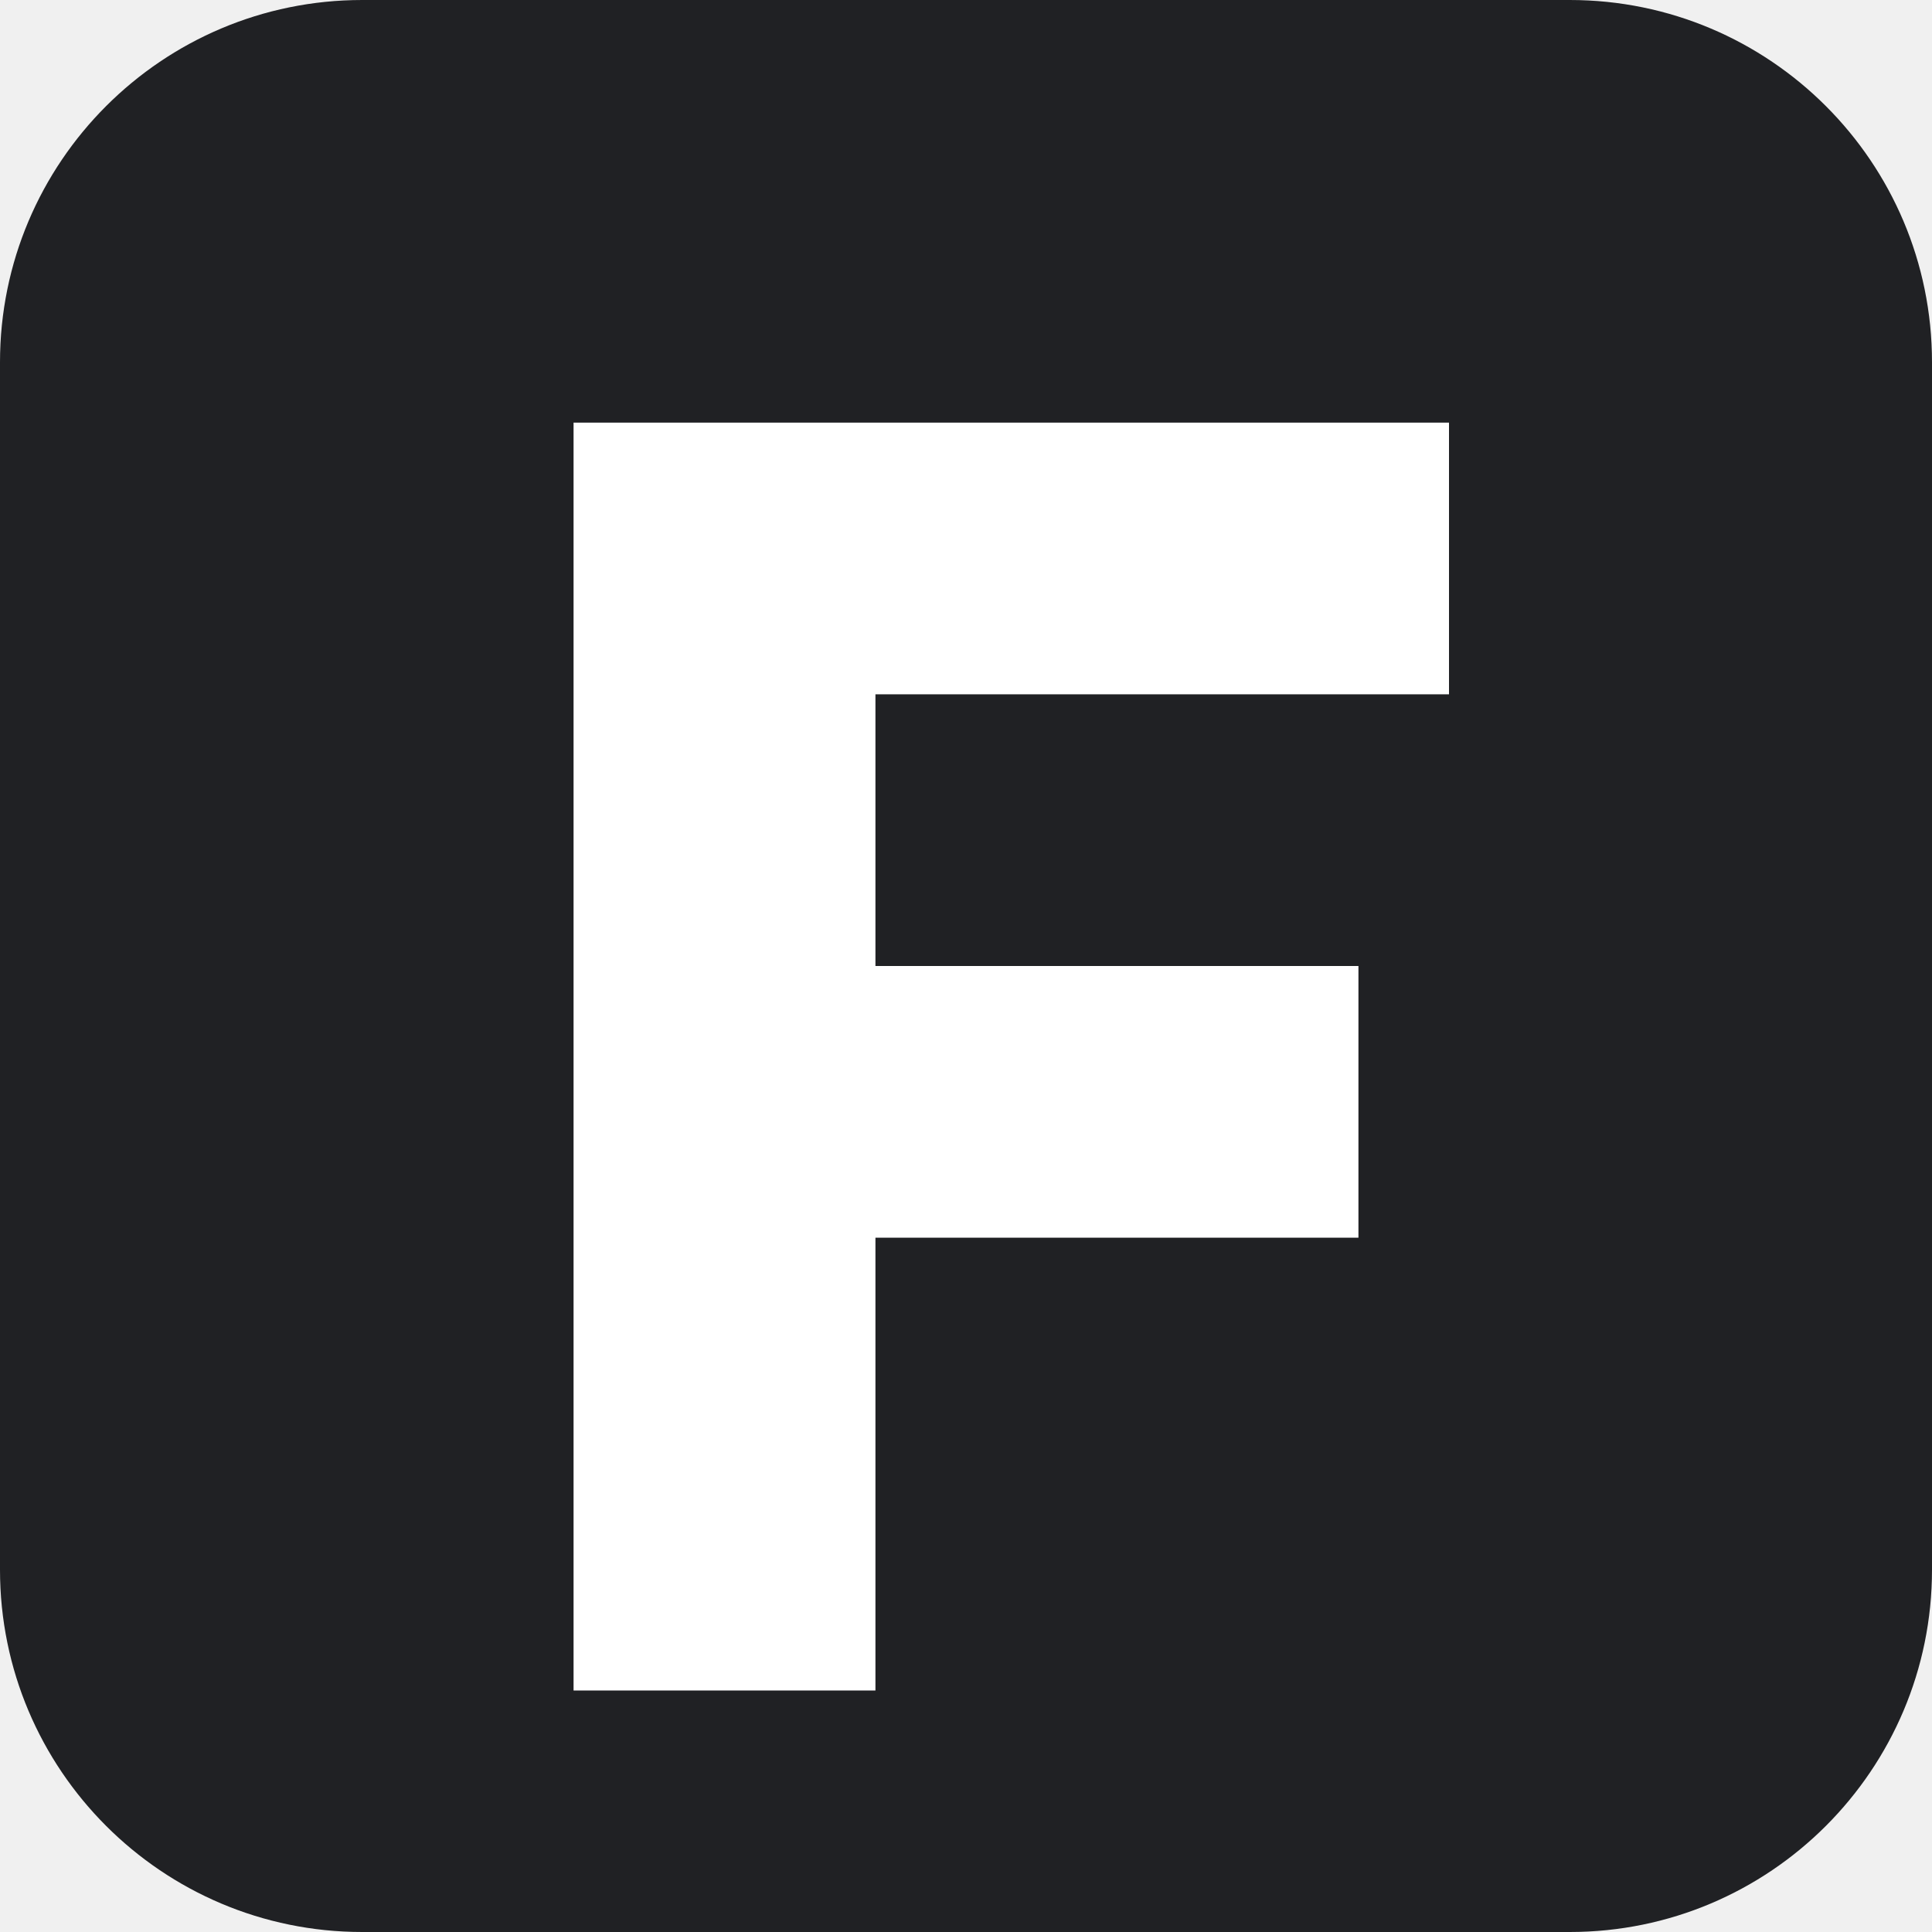
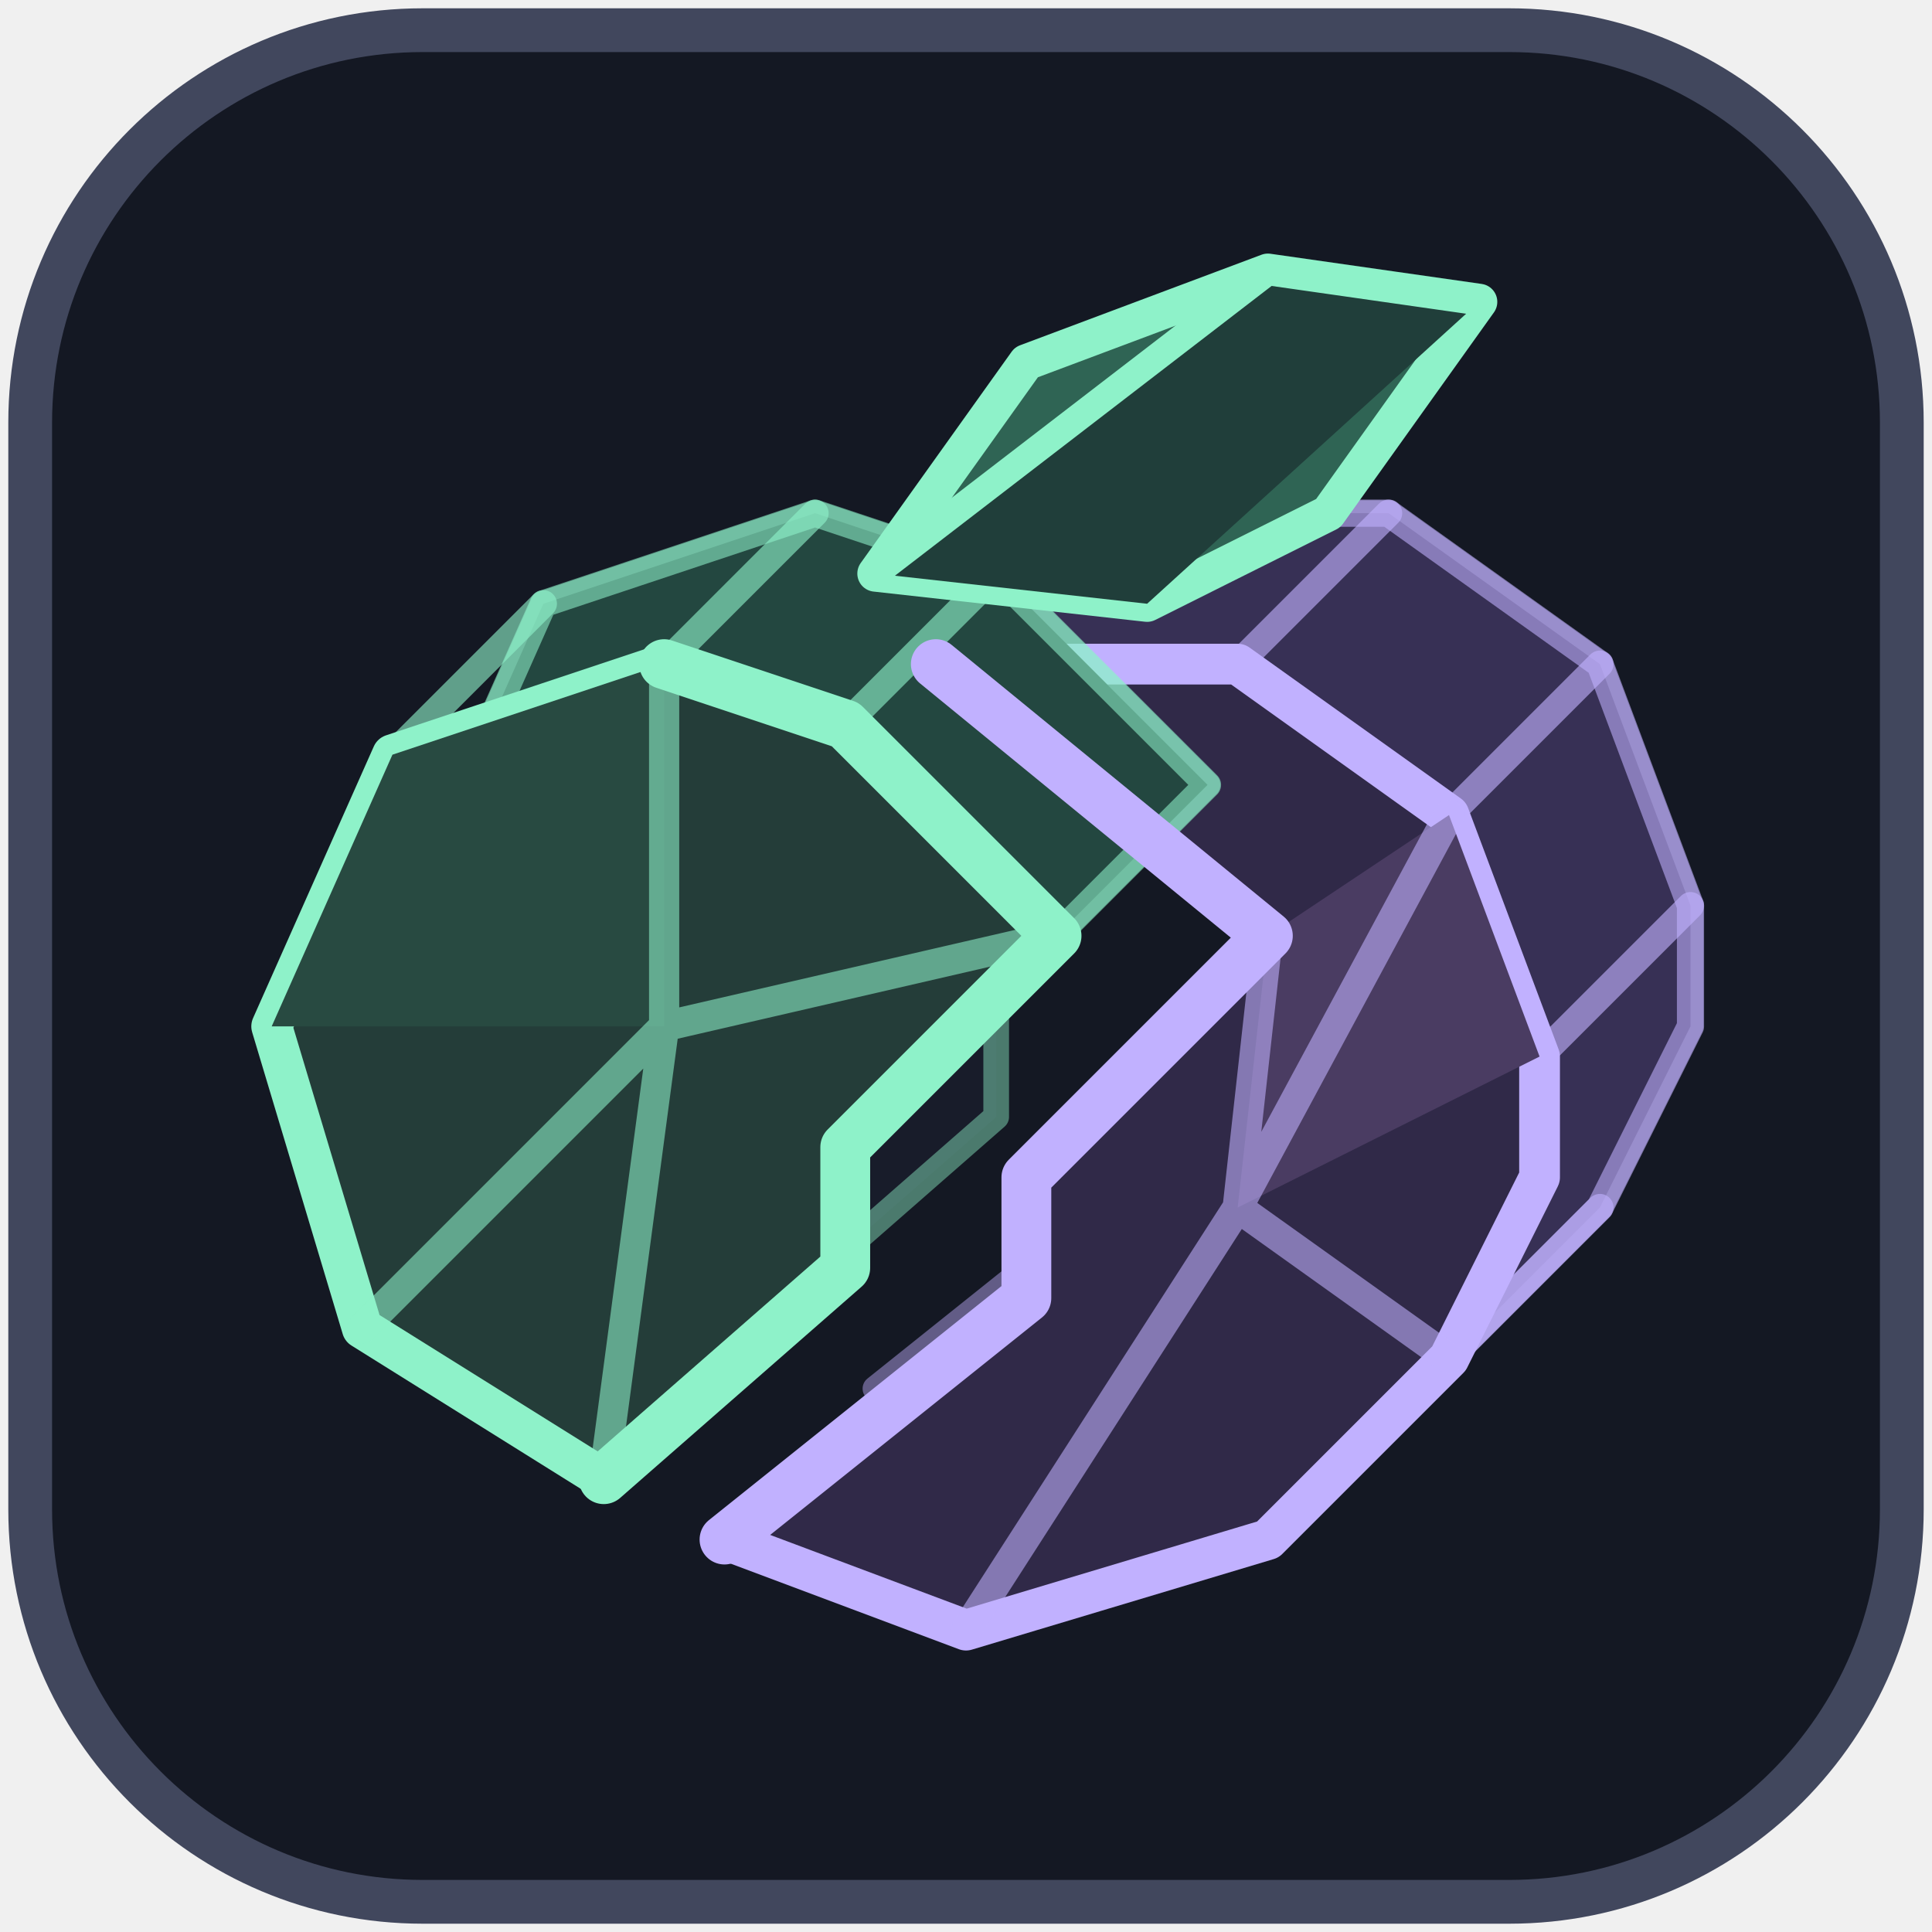
- <svg xmlns="http://www.w3.org/2000/svg" viewBox="0 0 512 512" role="img" aria-label="Fruitboard">
-   <rect width="512" height="512" rx="96" fill="#202124" />
-   <path d="M152 112h232v72H232v72h128v72H232v120h-80z" fill="#fff" />
+ <svg xmlns="http://www.w3.org/2000/svg" width="64" height="64" viewBox="0 0 64 64" role="img" aria-label="Fruitboard Split Fruit">
+   <rect x="1" y="1" width="62" height="62" rx="13" fill="#141823" stroke="#41475d" stroke-width="1.45" />
+   <g stroke-linecap="round" stroke-linejoin="round">
+     <g stroke="#c1b1ff">
+       <path d="M36 17h10l7 5 3 8v4l-3 6-6 6-10 3-8-3 10-8v-4l8-8z" fill="#181c2a" stroke-opacity=".45" stroke-width=".85" />
+       <path d="M31 22h10l7 5 3 8v4l-3 6-6 6 5-5 6-6 3-6v-4l-3-8-7-5H36z" fill="#373055" stroke-opacity=".58" stroke-width=".9" />
+       <path d="m41 22 5-5m2 10 5-5m-2 13 5-5m-8 15 5-5" fill="none" stroke-opacity=".62" stroke-width=".9" />
+       <path d="M31 22h10l7 5 3 8v4l-3 6-6 6-10 3-8-3 10-8v-4l8-8z" fill="#302948" stroke-width="1.35" />
+       <path d="m48 27 3 8-10 5 1-9z" fill="#4a3c62" stroke="none" />
+       <path d="m48 27-7 13-9 14m16-9-7-5 1-9" fill="none" stroke-opacity=".58" />
+     </g>
+     <g stroke="#8ef2c9">
+       <path d="m14 29 4-9 9-3 6 2 7 7-7 7v4l-8 7-8-5z" fill="#181c2a" stroke-opacity=".45" stroke-width=".85" />
+       <path d="m9 34 4-9 9-3 6 2 7 7 5-5-7-7-6-2-9 3-4 9z" fill="#234740" stroke-opacity=".58" stroke-width=".9" />
+       <path d="m13 25 5-5m4 2 5-5m1 7 5-5" fill="none" stroke-opacity=".62" stroke-width=".9" />
+       <path d="m9 34 4-9 9-3 6 2 7 7-7 7v4l-8 7-8-5z" fill="#243d39" stroke-width="1.35" />
+       <path d="m13 25 9-3v12H9z" fill="#284a41" stroke="none" />
+       <path d="m35 31-13 3-2 15m2-27v12L12 44" fill="none" stroke-opacity=".58" />
+       <path d="m22 22 6 2 7 7-7 7v4l-8 7" fill="none" stroke-width="1.65" />
+       <path d="m29 19 5-7 8-3 7 1-5 7-6 3z" fill="#2f6454" stroke-width="1.2" />
+       <path d="m29 19 13-10 7 1-11 10z" fill="#203e3a" stroke="none" />
+       <path d="m29 19 13-10 7 1" fill="none" stroke-width=".9" />
+     </g>
+     <path d="m31 22 11 9-8 8v4l-10 8" fill="none" stroke="#c1b1ff" stroke-width="1.65" />
+   </g>
</svg>
